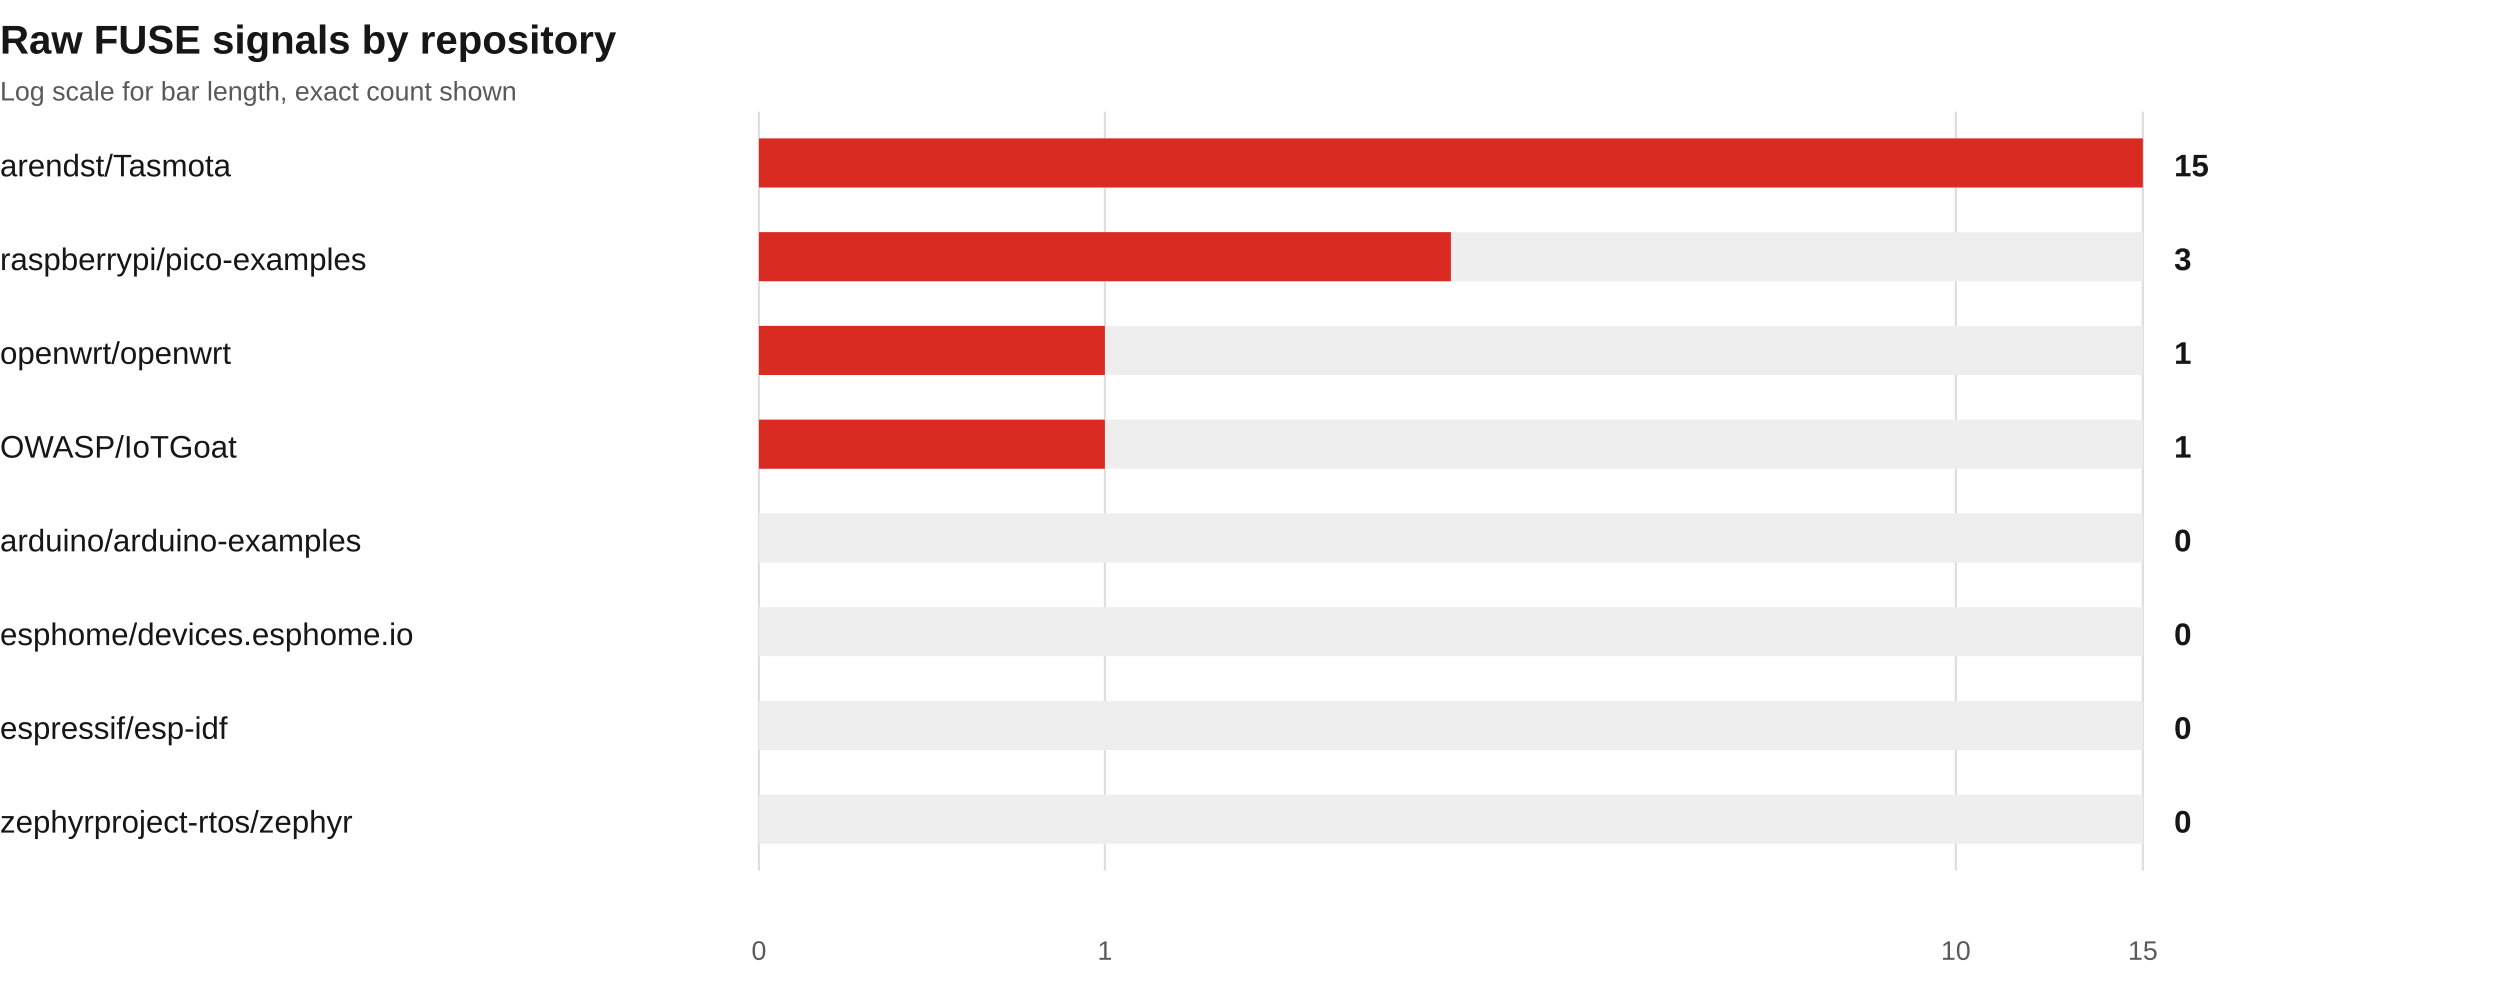
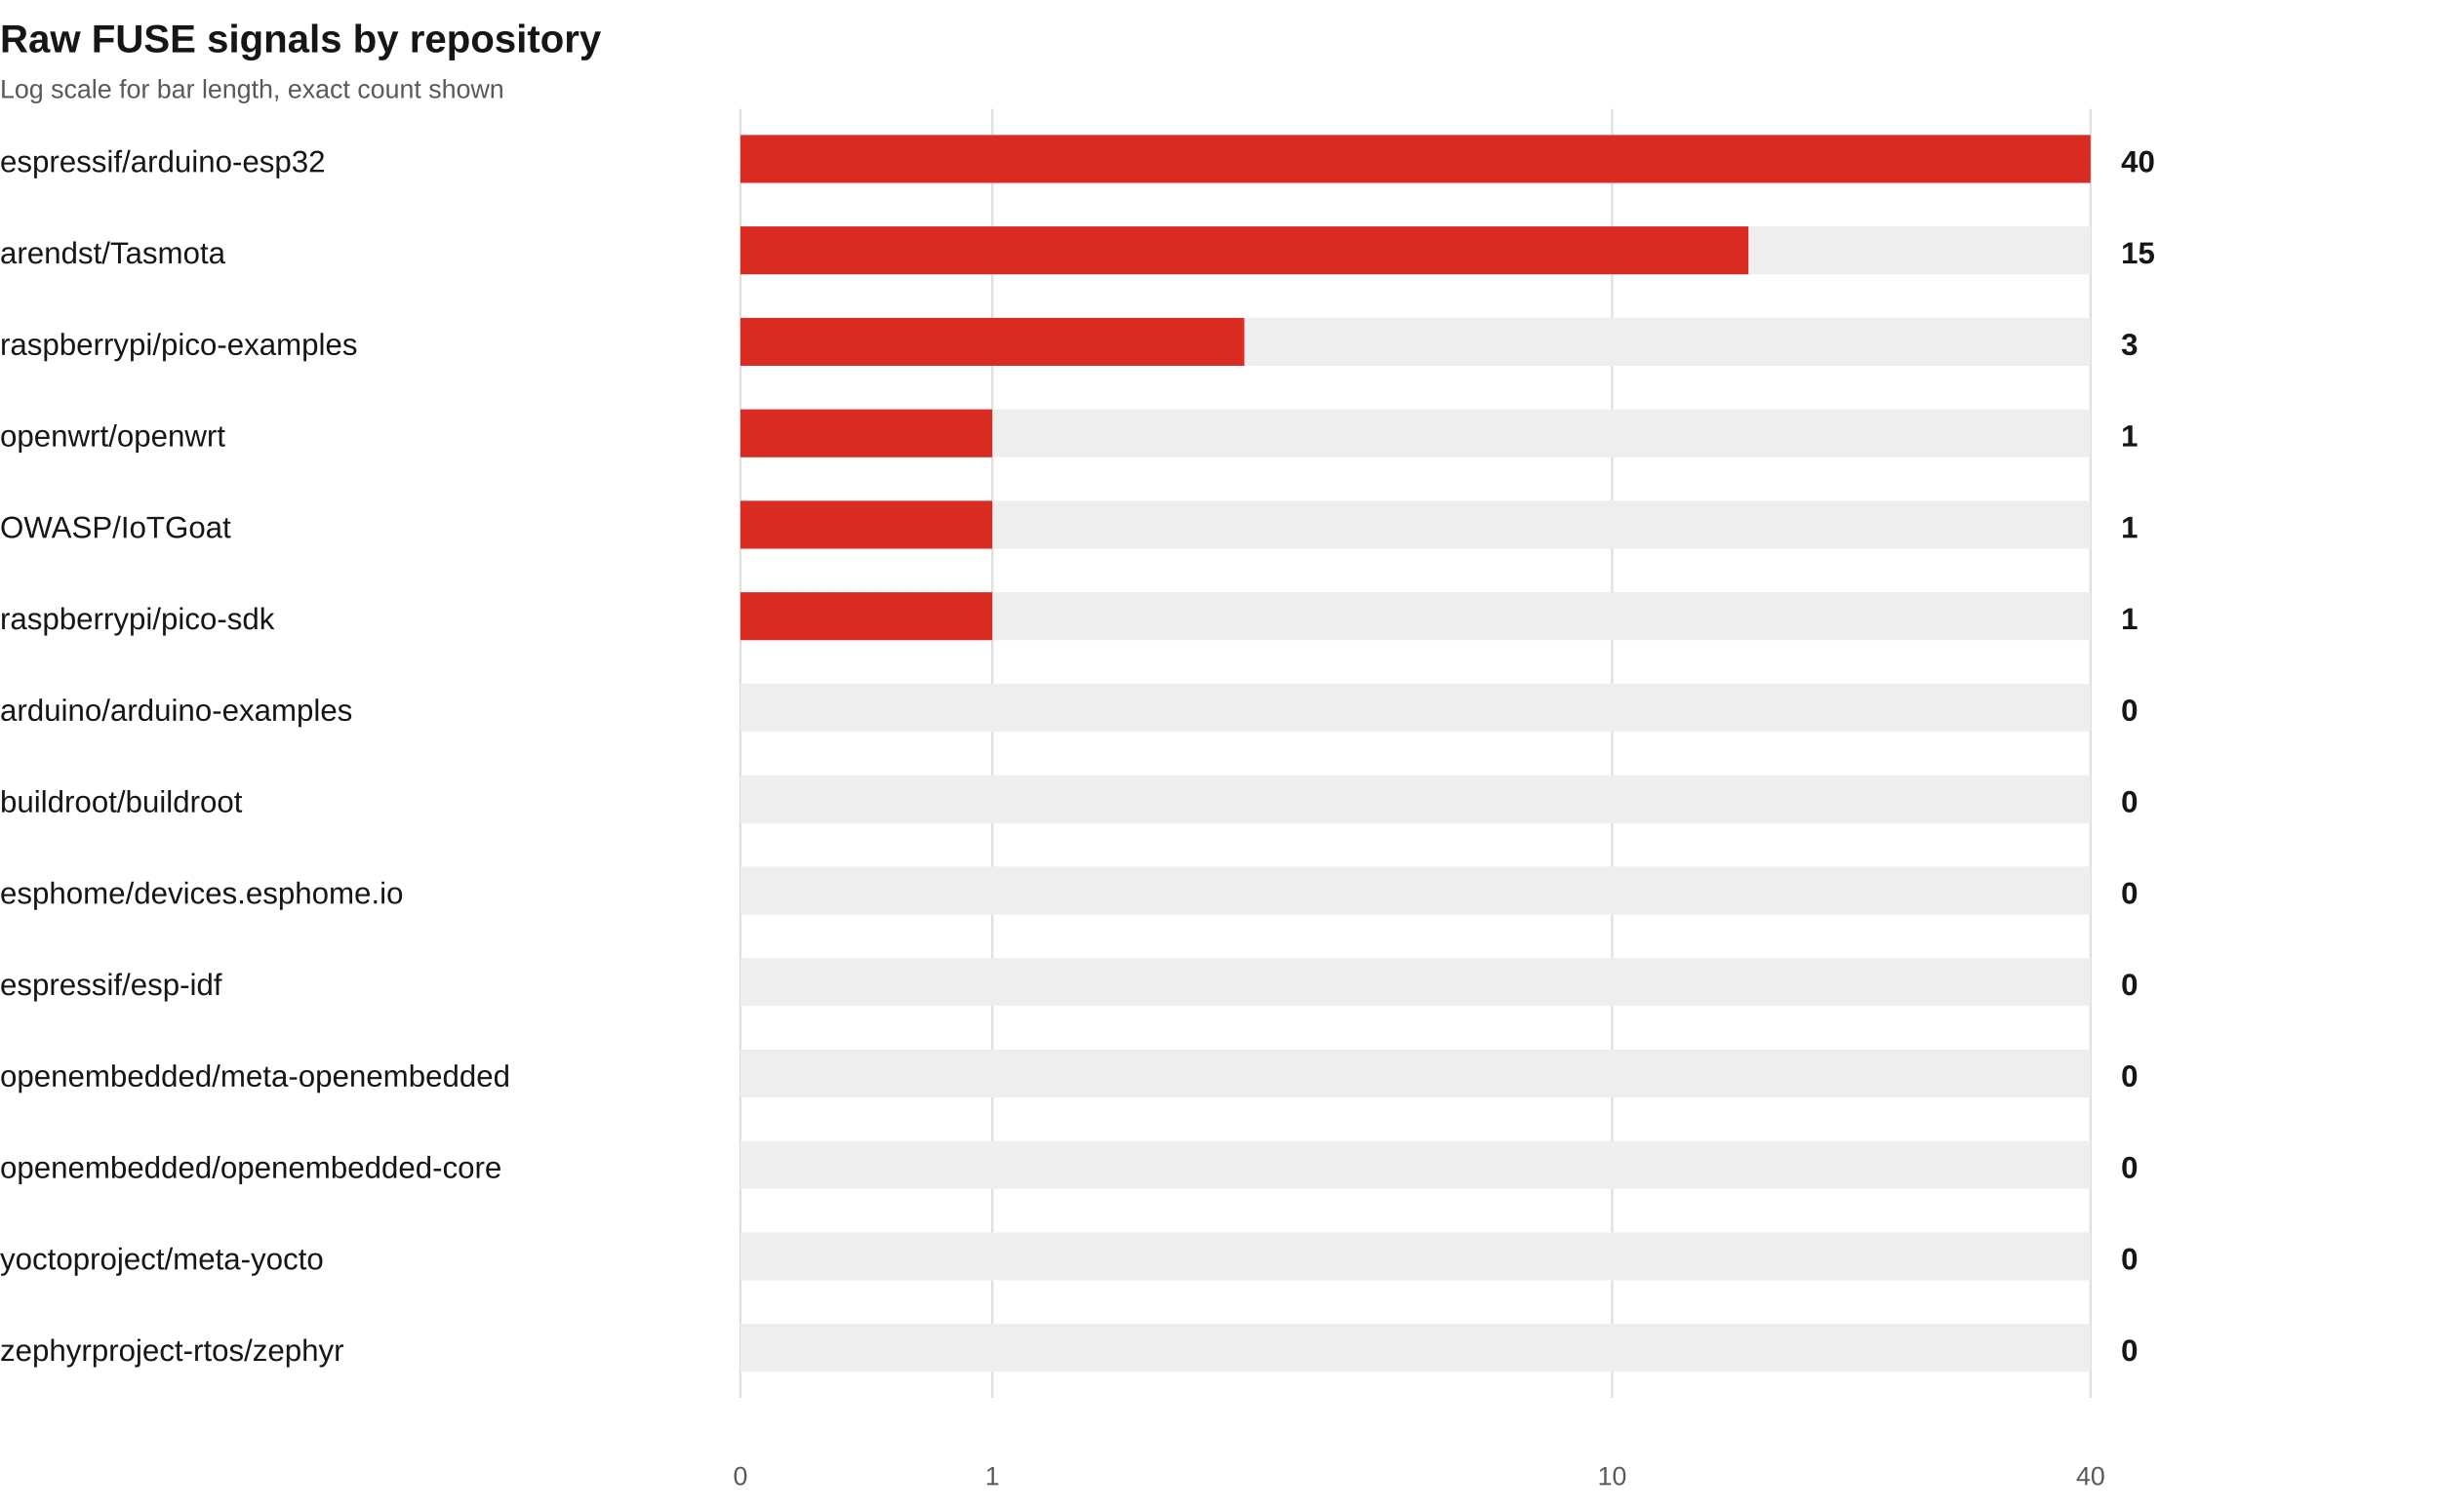
- <svg xmlns="http://www.w3.org/2000/svg" viewBox="0 0 1120 442" role="img" aria-labelledby="title desc">
+ <svg xmlns="http://www.w3.org/2000/svg" viewBox="0 0 1120 694" role="img" aria-labelledby="title desc">
  <style>text{font-family:Arial,sans-serif;fill:#161616}.axis{fill:#595959;font-size:12px}.label{font-size:14px}.value{font-size:14px;font-weight:700}.grid{stroke:#dedede;stroke-width:1}.track{fill:#eeeeee}.bar{fill:#d92b21}</style>
  <text x="0" y="24" font-size="18" font-weight="700">Raw FUSE signals by repository</text>
  <text x="0" y="45" class="axis">Log scale for bar length, exact count shown</text>
-   <line x1="340.0" y1="50" x2="340.0" y2="390" class="grid" />
-   <text x="340.0" y="430" text-anchor="middle" class="axis">0</text>
-   <line x1="495.0" y1="50" x2="495.0" y2="390" class="grid" />
-   <text x="495.0" y="430" text-anchor="middle" class="axis">1</text>
-   <line x1="876.2" y1="50" x2="876.2" y2="390" class="grid" />
-   <text x="876.2" y="430" text-anchor="middle" class="axis">10</text>
-   <line x1="960.0" y1="50" x2="960.0" y2="390" class="grid" />
-   <text x="960.0" y="430" text-anchor="middle" class="axis">15</text>
-   <text x="0" y="79" class="label">arendst/Tasmota</text>
+   <line x1="340.0" y1="50" x2="340.0" y2="642" class="grid" />
+   <text x="340.0" y="682" text-anchor="middle" class="axis">0</text>
+   <line x1="455.7" y1="50" x2="455.7" y2="642" class="grid" />
+   <text x="455.7" y="682" text-anchor="middle" class="axis">1</text>
+   <line x1="740.3" y1="50" x2="740.3" y2="642" class="grid" />
+   <text x="740.3" y="682" text-anchor="middle" class="axis">10</text>
+   <line x1="960.0" y1="50" x2="960.0" y2="642" class="grid" />
+   <text x="960.0" y="682" text-anchor="middle" class="axis">40</text>
+   <text x="0" y="79" class="label">espressif/arduino-esp32</text>
  <rect x="340" y="62" width="620" height="22" class="track" />
  <rect x="340" y="62" width="620.0" height="22" class="bar" />
-   <text x="974" y="79" class="value">15</text>
-   <text x="0" y="121" class="label">raspberrypi/pico-examples</text>
+   <text x="974" y="79" class="value">40</text>
+   <text x="0" y="121" class="label">arendst/Tasmota</text>
  <rect x="340" y="104" width="620" height="22" class="track" />
-   <rect x="340" y="104" width="310.0" height="22" class="bar" />
-   <text x="974" y="121" class="value">3</text>
-   <text x="0" y="163" class="label">openwrt/openwrt</text>
+   <rect x="340" y="104" width="462.9" height="22" class="bar" />
+   <text x="974" y="121" class="value">15</text>
+   <text x="0" y="163" class="label">raspberrypi/pico-examples</text>
  <rect x="340" y="146" width="620" height="22" class="track" />
-   <rect x="340" y="146" width="155.0" height="22" class="bar" />
-   <text x="974" y="163" class="value">1</text>
-   <text x="0" y="205" class="label">OWASP/IoTGoat</text>
+   <rect x="340" y="146" width="231.4" height="22" class="bar" />
+   <text x="974" y="163" class="value">3</text>
+   <text x="0" y="205" class="label">openwrt/openwrt</text>
  <rect x="340" y="188" width="620" height="22" class="track" />
-   <rect x="340" y="188" width="155.0" height="22" class="bar" />
+   <rect x="340" y="188" width="115.7" height="22" class="bar" />
  <text x="974" y="205" class="value">1</text>
-   <text x="0" y="247" class="label">arduino/arduino-examples</text>
+   <text x="0" y="247" class="label">OWASP/IoTGoat</text>
  <rect x="340" y="230" width="620" height="22" class="track" />
-   <rect x="340" y="230" width="0.0" height="22" class="bar" />
-   <text x="974" y="247" class="value">0</text>
-   <text x="0" y="289" class="label">esphome/devices.esphome.io</text>
+   <rect x="340" y="230" width="115.7" height="22" class="bar" />
+   <text x="974" y="247" class="value">1</text>
+   <text x="0" y="289" class="label">raspberrypi/pico-sdk</text>
  <rect x="340" y="272" width="620" height="22" class="track" />
-   <rect x="340" y="272" width="0.0" height="22" class="bar" />
-   <text x="974" y="289" class="value">0</text>
-   <text x="0" y="331" class="label">espressif/esp-idf</text>
+   <rect x="340" y="272" width="115.7" height="22" class="bar" />
+   <text x="974" y="289" class="value">1</text>
+   <text x="0" y="331" class="label">arduino/arduino-examples</text>
  <rect x="340" y="314" width="620" height="22" class="track" />
  <rect x="340" y="314" width="0.0" height="22" class="bar" />
  <text x="974" y="331" class="value">0</text>
-   <text x="0" y="373" class="label">zephyrproject-rtos/zephyr</text>
+   <text x="0" y="373" class="label">buildroot/buildroot</text>
  <rect x="340" y="356" width="620" height="22" class="track" />
  <rect x="340" y="356" width="0.0" height="22" class="bar" />
  <text x="974" y="373" class="value">0</text>
+   <text x="0" y="415" class="label">esphome/devices.esphome.io</text>
+   <rect x="340" y="398" width="620" height="22" class="track" />
+   <rect x="340" y="398" width="0.0" height="22" class="bar" />
+   <text x="974" y="415" class="value">0</text>
+   <text x="0" y="457" class="label">espressif/esp-idf</text>
+   <rect x="340" y="440" width="620" height="22" class="track" />
+   <rect x="340" y="440" width="0.0" height="22" class="bar" />
+   <text x="974" y="457" class="value">0</text>
+   <text x="0" y="499" class="label">openembedded/meta-openembedded</text>
+   <rect x="340" y="482" width="620" height="22" class="track" />
+   <rect x="340" y="482" width="0.0" height="22" class="bar" />
+   <text x="974" y="499" class="value">0</text>
+   <text x="0" y="541" class="label">openembedded/openembedded-core</text>
+   <rect x="340" y="524" width="620" height="22" class="track" />
+   <rect x="340" y="524" width="0.0" height="22" class="bar" />
+   <text x="974" y="541" class="value">0</text>
+   <text x="0" y="583" class="label">yoctoproject/meta-yocto</text>
+   <rect x="340" y="566" width="620" height="22" class="track" />
+   <rect x="340" y="566" width="0.0" height="22" class="bar" />
+   <text x="974" y="583" class="value">0</text>
+   <text x="0" y="625" class="label">zephyrproject-rtos/zephyr</text>
+   <rect x="340" y="608" width="620" height="22" class="track" />
+   <rect x="340" y="608" width="0.0" height="22" class="bar" />
+   <text x="974" y="625" class="value">0</text>
</svg>
